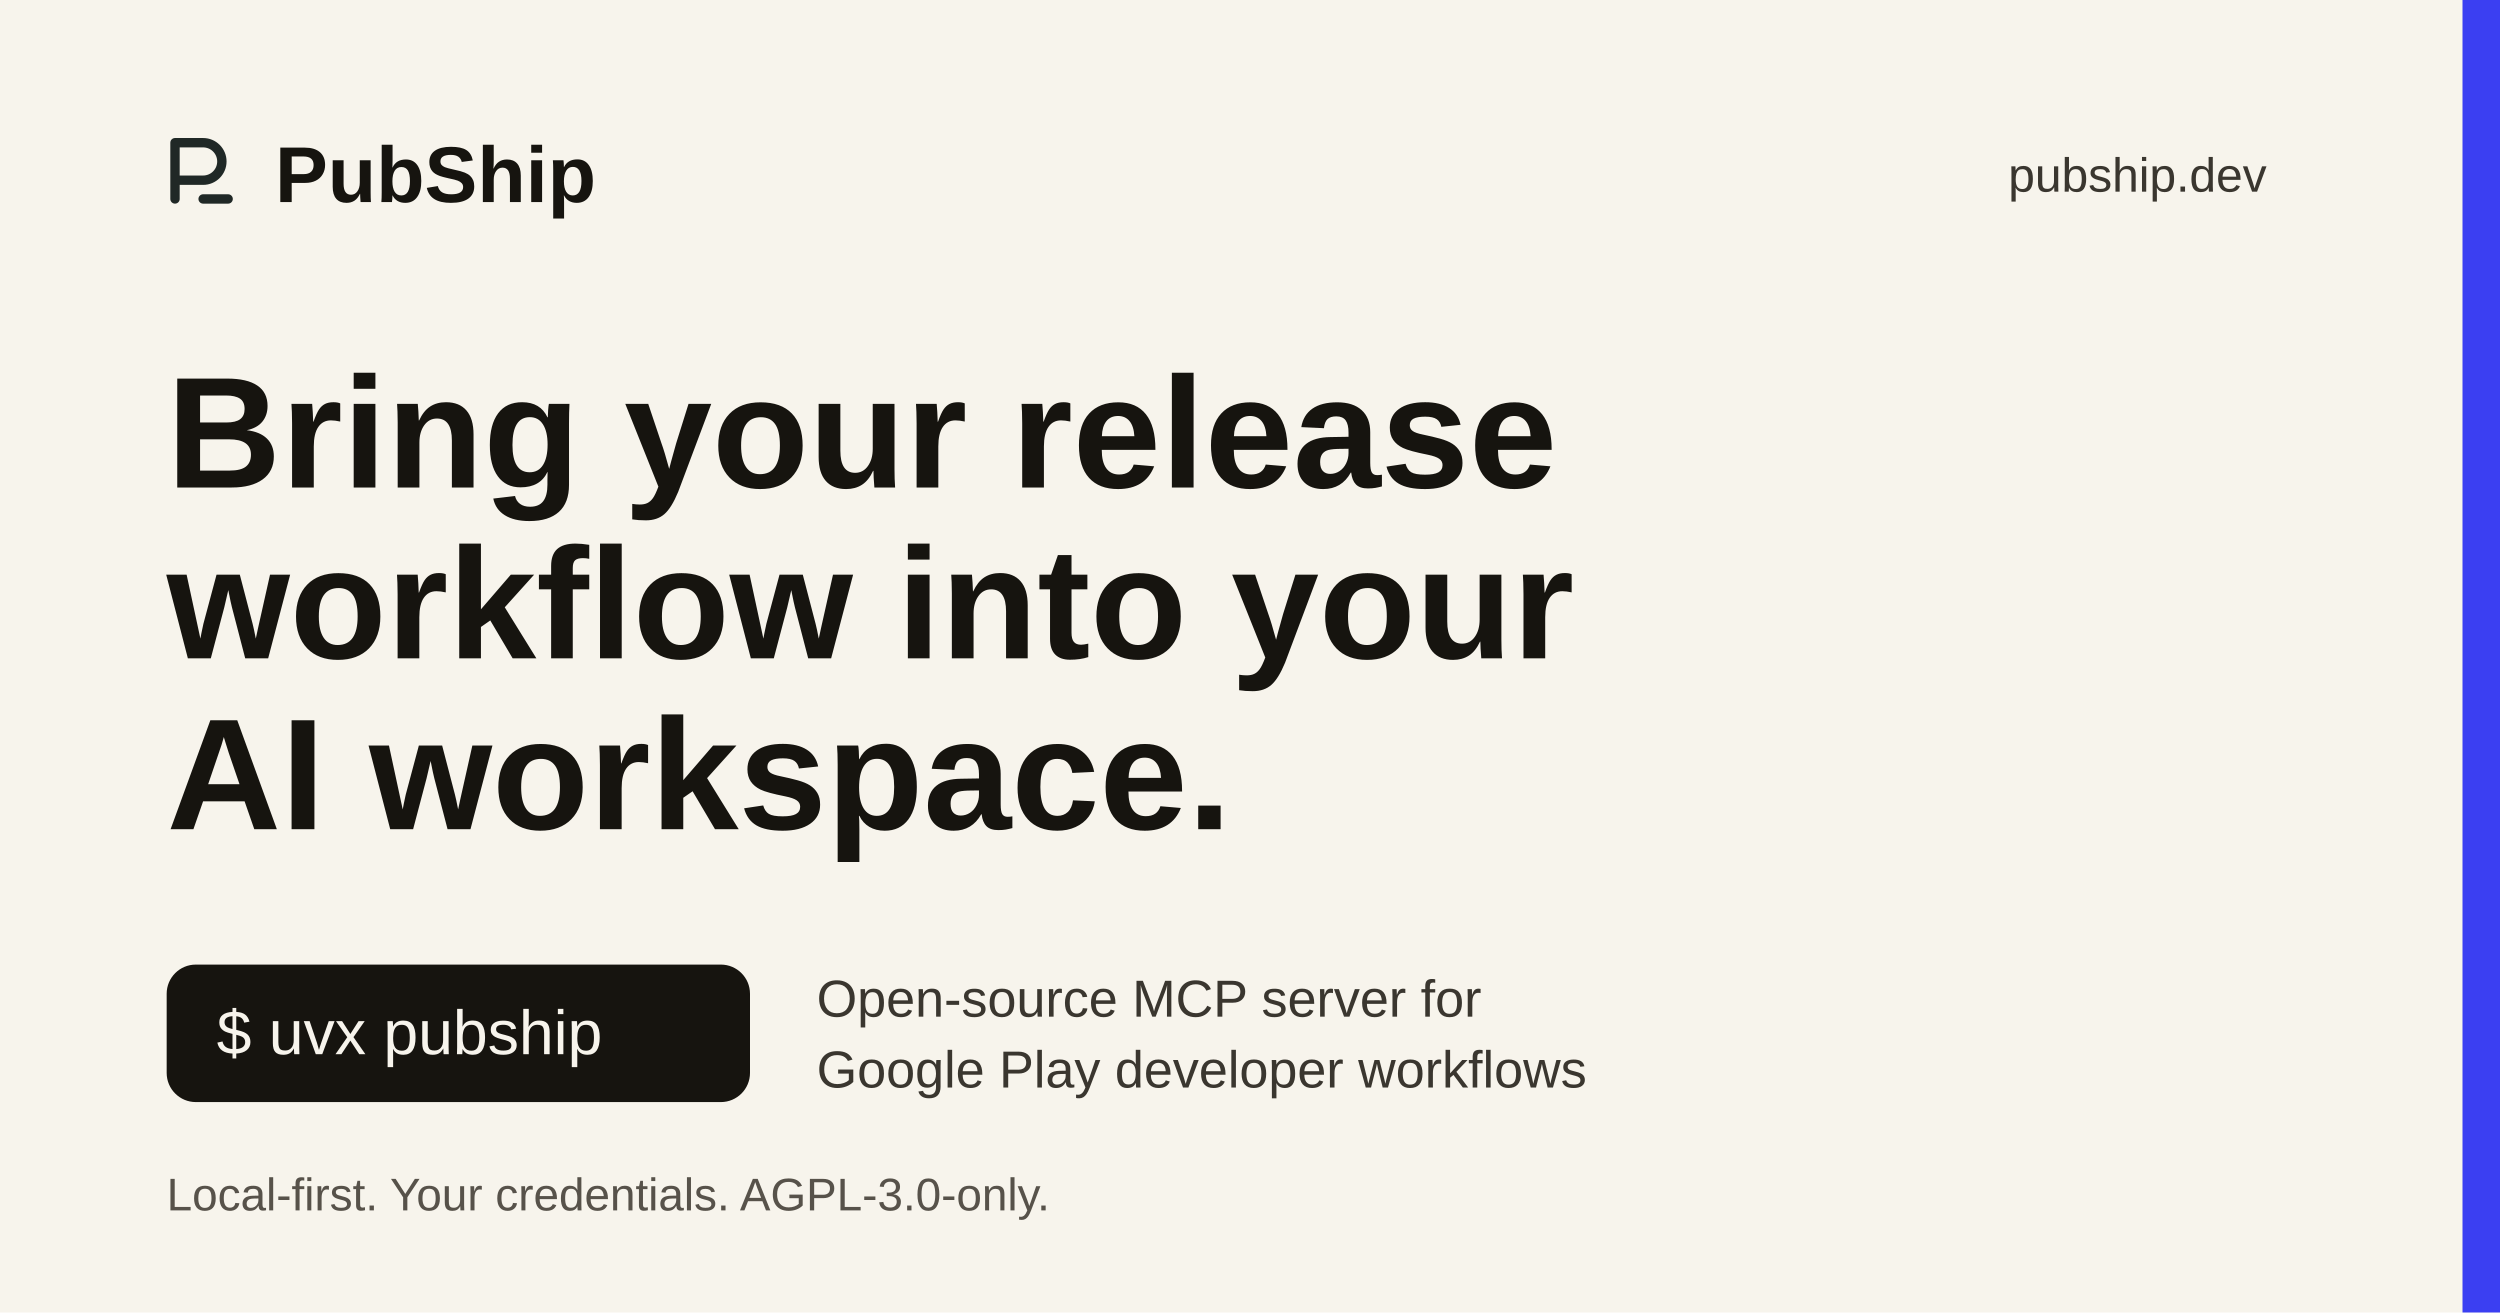
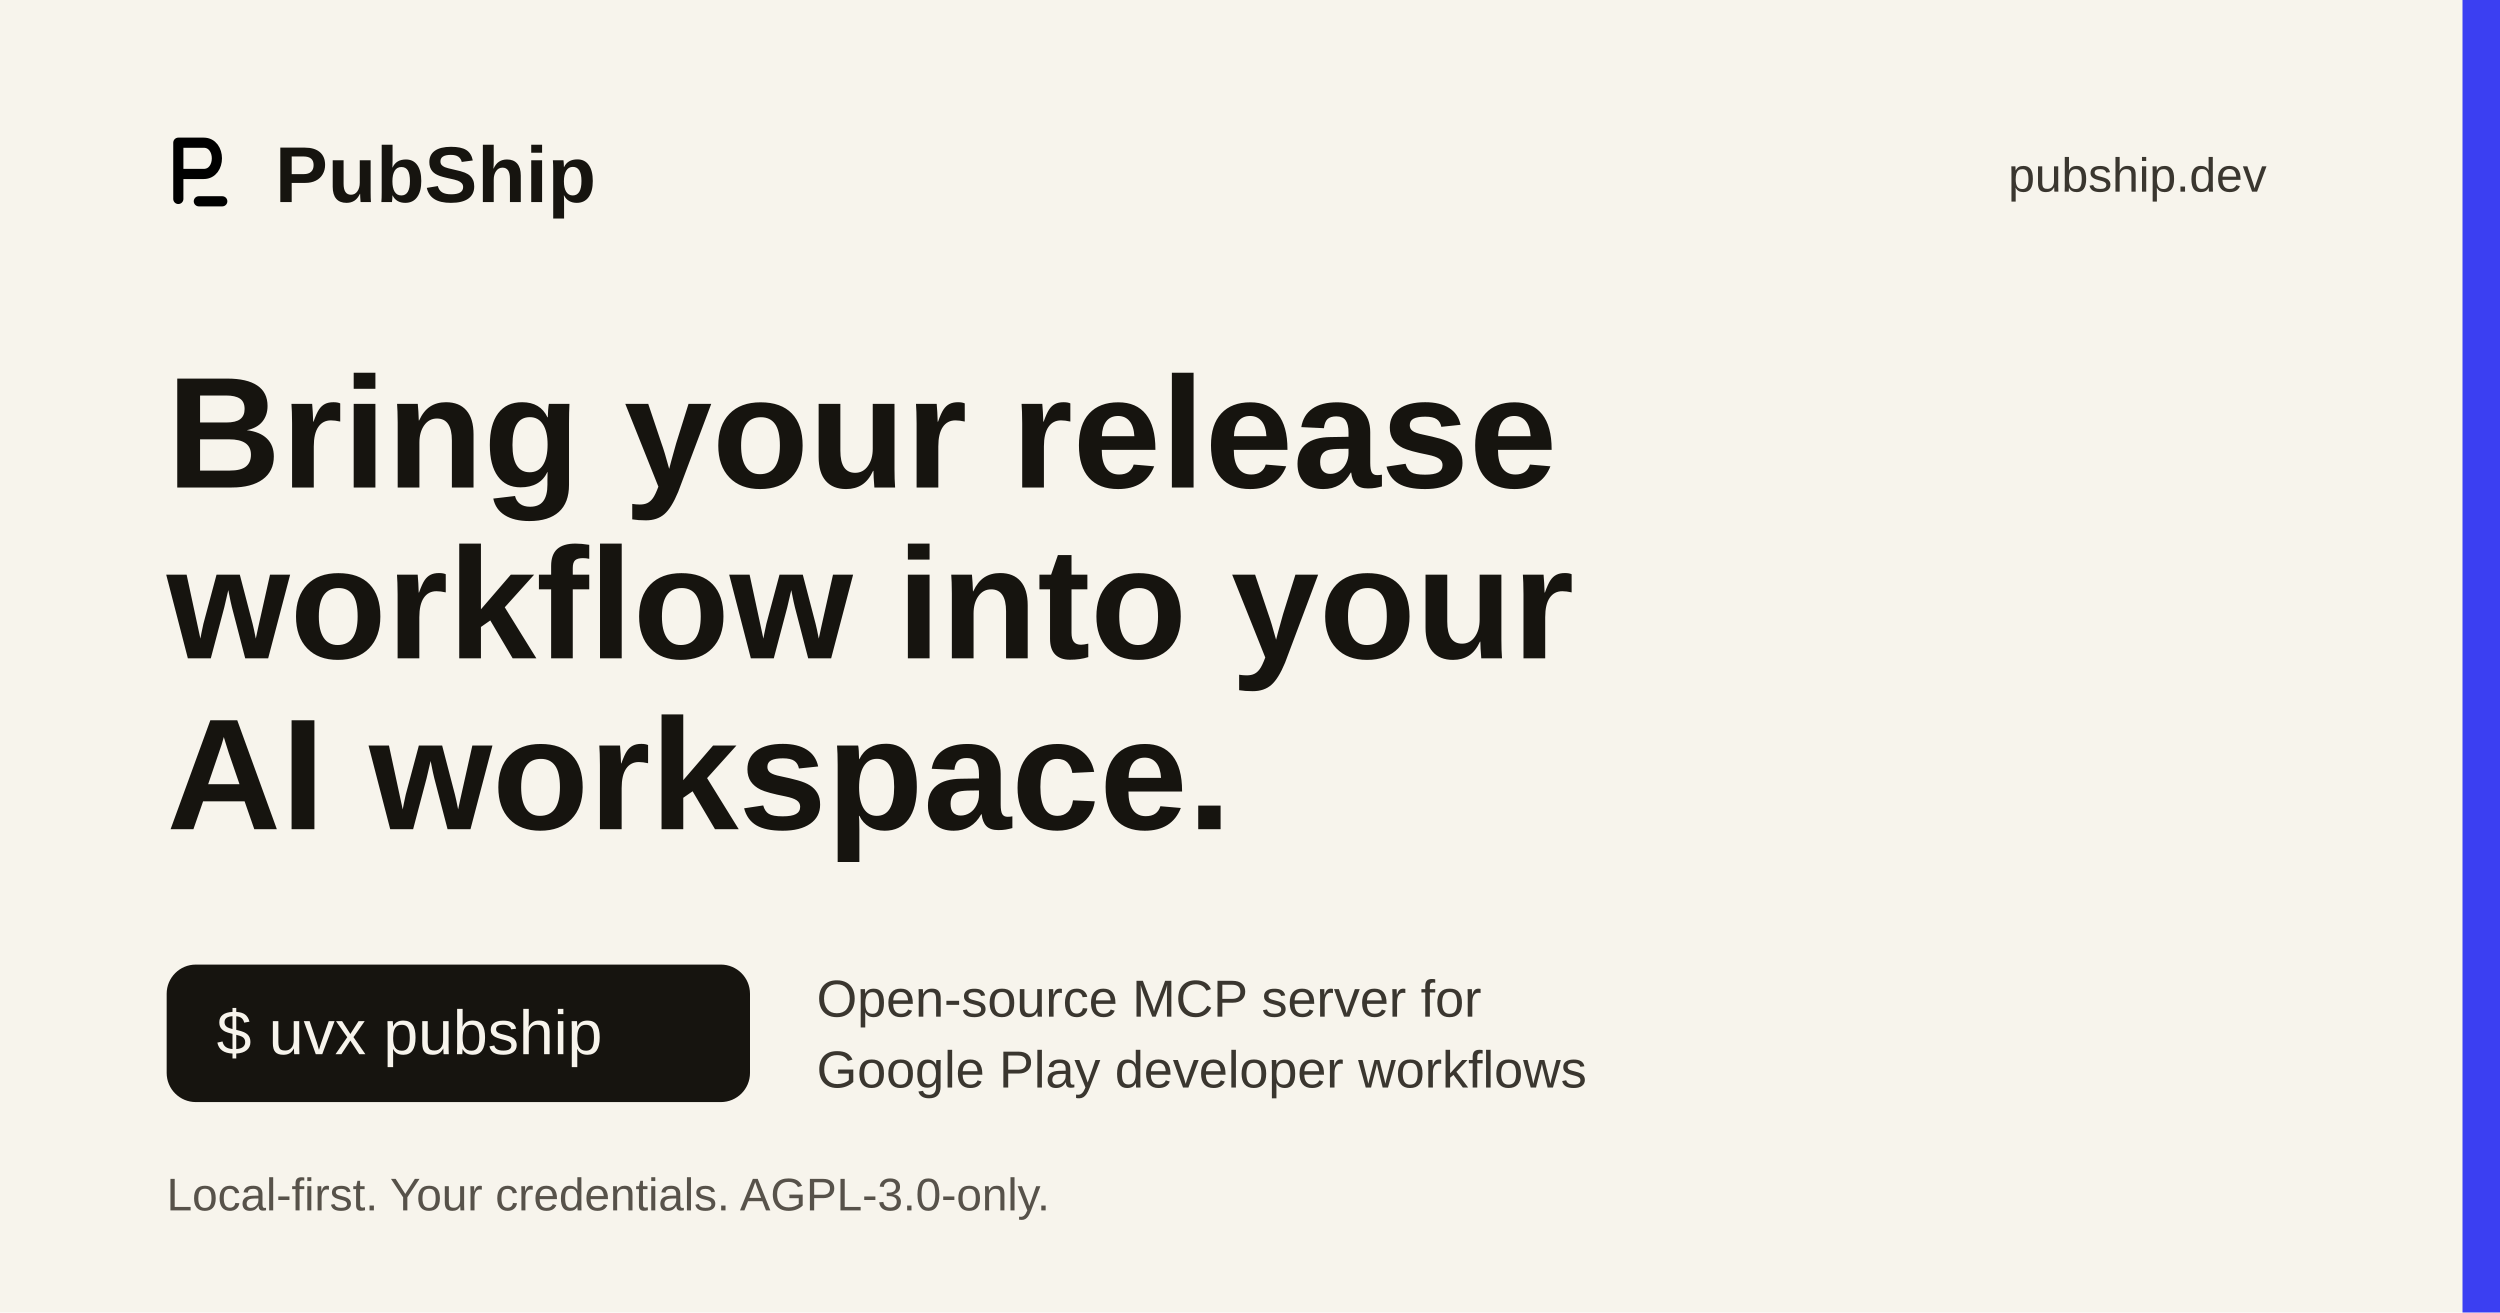
<svg xmlns="http://www.w3.org/2000/svg" width="1200" height="630" viewBox="0 0 1200 630">
  <rect width="1200" height="630" fill="#f7f4ec" />
  <rect x="1182" width="18" height="630" fill="#3b3ff2" />
-   <svg x="72" y="58" width="48" height="48" viewBox="0 0 32 32">
-     <g fill="none" stroke="#202826" stroke-width="3" stroke-linecap="round" stroke-linejoin="round">
-       <path d="M8 25V7h9a6 6 0 0 1 0 12H8" />
-       <path d="M17 25h8" />
-     </g>
+   <svg x="72" y="58" width="48" height="48" viewBox="0 0 512 512" fill="none">
+     <path d="M 145 400 L 145 112 L 275 112 C 365 112, 365 272, 275 272 L 145 272" stroke="#000000" stroke-width="52" stroke-linecap="round" stroke-linejoin="round" />
+     <path d="M 250 412 L 370 412" stroke="#000000" stroke-width="52" stroke-linecap="round" />
  </svg>
  <g fill="#16140f" font-family="PubShipHeading, Arial, sans-serif" font-weight="600">
    <text x="132" y="97" font-size="38">PubShip</text>
    <text x="80" y="234" font-size="76">Bring your release</text>
    <text x="80" y="316" font-size="76">workflow into your</text>
    <text x="80" y="398" font-size="76">AI workspace.</text>
  </g>
  <rect x="80" y="463" width="280" height="66" rx="14" fill="#16140f" />
  <g font-family="PubShipBody, Arial, sans-serif">
    <text x="104" y="506" font-size="30" fill="#f7f4ec">$ uvx pubship</text>
    <text x="392" y="488" font-size="25" fill="#3a362f">Open-source MCP server for</text>
    <text x="392" y="522" font-size="25" fill="#3a362f">Google Play developer workflows</text>
    <text x="80" y="581" font-size="22" fill="#57524a">Local-first. Your credentials. AGPL-3.0-only.</text>
    <text x="1088" y="92" text-anchor="end" font-size="23" fill="#3a362f">pubship.dev</text>
  </g>
</svg>
